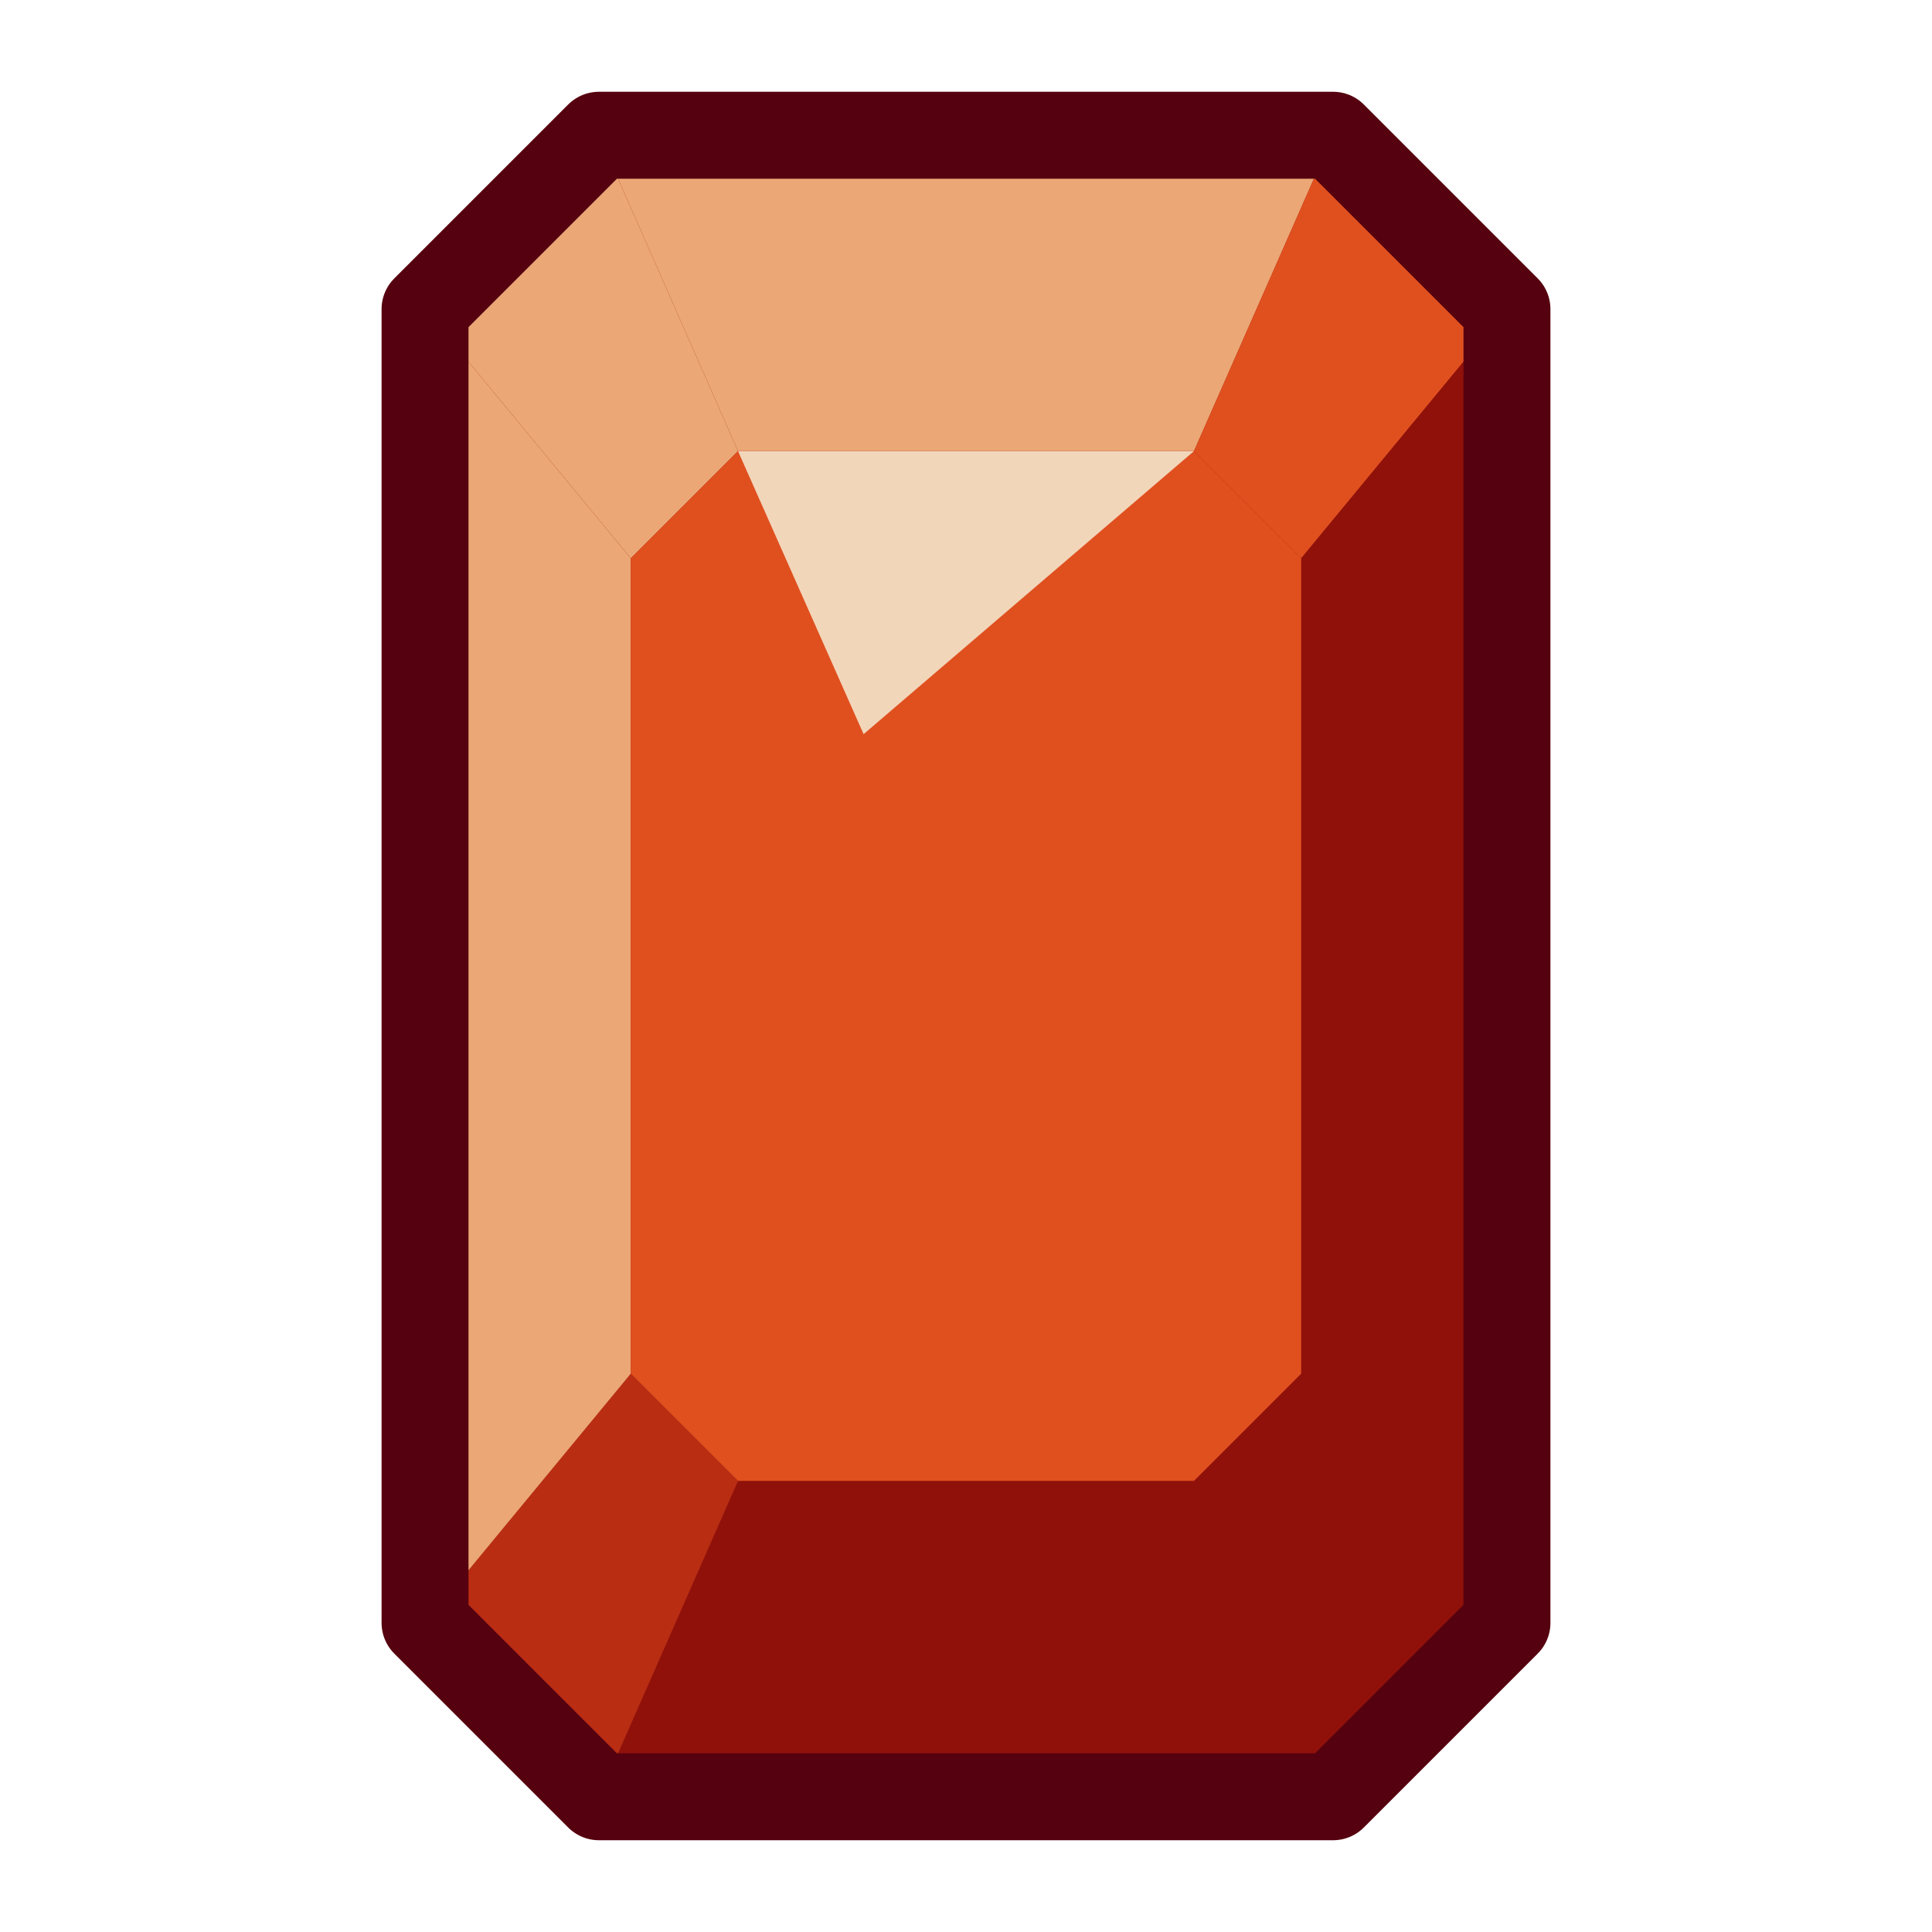
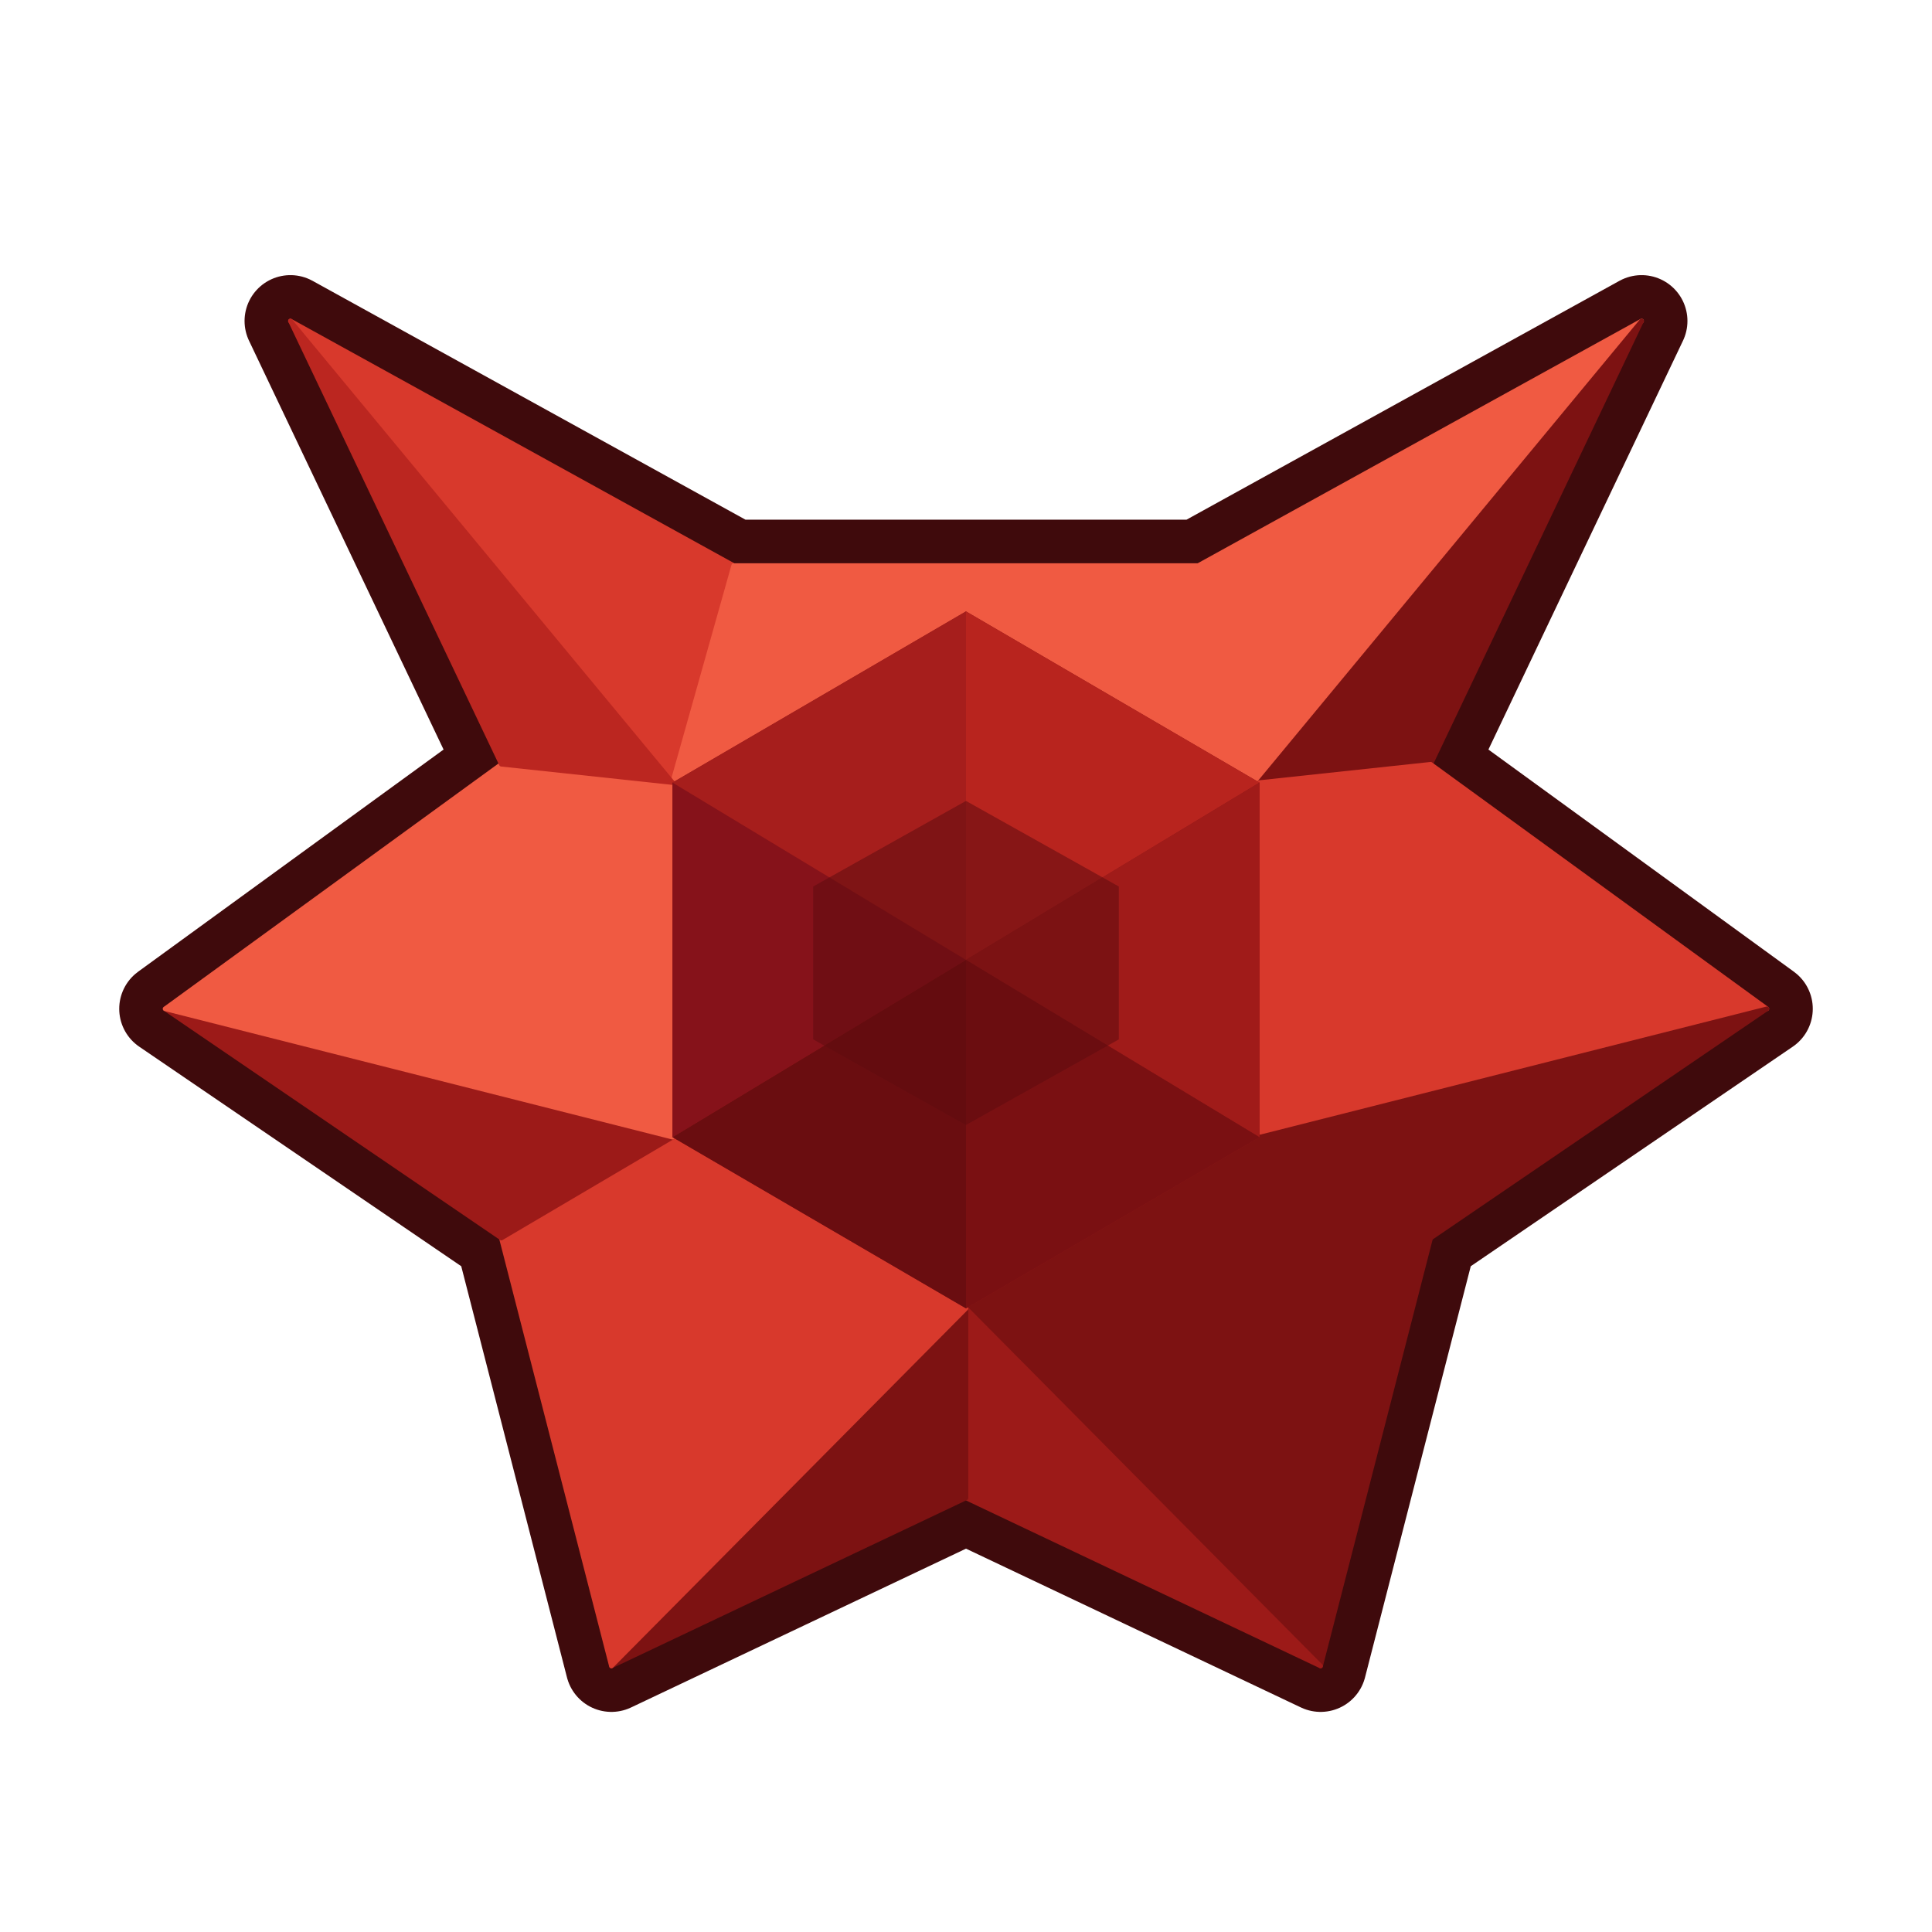
<svg xmlns="http://www.w3.org/2000/svg" viewBox="0 0 200 200" width="200" height="200">
-   <polygon points="62.0,14.0 138.0,14.0 156.0,32.0 156.0,168.0 138.0,186.0 62.0,186.0 44.0,168.0 44.0,32.0" fill="#8f110a" />
-   <polygon points="62.0,14.0 138.0,14.0 123.6,46.7 76.4,46.7" fill="#eba775" />
-   <polygon points="138.0,14.0 156.0,32.0 134.7,57.8 123.6,46.7" fill="#e0501f" />
-   <polygon points="156.0,32.0 156.0,168.0 134.7,142.2 134.7,57.8" fill="#8f110a" />
-   <polygon points="156.0,168.0 138.0,186.0 123.6,153.3 134.7,142.2" fill="#8f110a" />
-   <polygon points="138.0,186.0 62.0,186.0 76.4,153.3 123.6,153.3" fill="#8f110a" />
-   <polygon points="62.0,186.0 44.0,168.0 65.3,142.2 76.4,153.3" fill="#b92d13" />
-   <polygon points="44.0,168.0 44.0,32.0 65.3,57.8 65.3,142.2" fill="#eba775" />
-   <polygon points="44.0,32.0 62.0,14.0 76.4,46.7 65.3,57.8" fill="#eba775" />
-   <polygon points="76.4,46.7 123.6,46.7 134.7,57.8 134.7,142.2 123.6,153.3 76.4,153.3 65.3,142.2 65.3,57.8" fill="#e0501f" />
-   <polygon points="76.4,46.7 123.6,46.7 89.4,76.0" fill="#f4e4cb" opacity="0.9" />
-   <polygon points="62.0,14.0 138.0,14.0 156.0,32.0 156.0,168.0 138.0,186.0 62.0,186.0 44.0,168.0 44.0,32.0" fill="none" stroke="#56010f" stroke-width="9" stroke-linejoin="round" />
+   <svg viewBox="0 0 632 632" width="200" height="200">
+     <polygon points="95,105 240,185 392,185 537,105 468,250 578,330 468,405 432,545 316,490 200,545 164,405 54,330 164,250" fill="#3f0a0c" stroke="#3f0a0c" stroke-width="30" stroke-linejoin="round" />
+     <polygon points="95,105 240,185 220,256" fill="#d8392c" stroke="#d8392c" stroke-width="1.5" stroke-linejoin="round" />
+     <polygon points="240,185 392,185 412,256 316,200 220,256" fill="#f05a42" stroke="#f05a42" stroke-width="1.5" stroke-linejoin="round" />
+     <polygon points="392,185 537,105 412,256" fill="#f05a42" stroke="#f05a42" stroke-width="1.5" stroke-linejoin="round" />
+     <polygon points="537,105 468,250 412,256" fill="#7d1212" stroke="#7d1212" stroke-width="1.5" stroke-linejoin="round" />
+     <polygon points="468,250 578,330 412,372 412,256" fill="#d8392c" stroke="#d8392c" stroke-width="1.5" stroke-linejoin="round" />
+     <polygon points="578,330 468,405 412,372" fill="#7d1212" stroke="#7d1212" stroke-width="1.5" stroke-linejoin="round" />
+     <polygon points="468,405 432,545 316,428 412,372" fill="#7d1212" stroke="#7d1212" stroke-width="1.5" stroke-linejoin="round" />
+     <polygon points="432,545 316,490 316,428" fill="#9c1a18" stroke="#9c1a18" stroke-width="1.5" stroke-linejoin="round" />
+     <polygon points="316,490 200,545 316,428" fill="#7d1212" stroke="#7d1212" stroke-width="1.5" stroke-linejoin="round" />
+     <polygon points="200,545 164,405 220,372 316,428" fill="#d8392c" stroke="#d8392c" stroke-width="1.5" stroke-linejoin="round" />
+     <polygon points="164,405 54,330 220,372" fill="#9c1a18" stroke="#9c1a18" stroke-width="1.5" stroke-linejoin="round" />
+     <polygon points="54,330 164,250 220,256 220,372" fill="#f05a42" stroke="#f05a42" stroke-width="1.5" stroke-linejoin="round" />
+     <polygon points="164,250 95,105 220,256" fill="#bb2620" stroke="#bb2620" stroke-width="1.5" stroke-linejoin="round" />
+     <polygon points="316,200 412,256 412,372 316,428 220,372 220,256" fill="#8e1515" />
+     <polygon points="316,200 412,256 316,314" fill="#b8241e" />
+     <polygon points="412,256 412,372 316,314" fill="#a01b19" />
+     <polygon points="412,372 316,428 316,314" fill="#7a1012" />
+     <polygon points="316,428 220,372 316,314" fill="#6a0d10" />
+     <polygon points="220,372 220,256 316,314" fill="#86121a" />
+     <polygon points="220,256 316,200 316,314" fill="#a61e1c" />
+     <polygon points="316,262 366,290 366,340 316,368 266,340 266,290" fill="#5e0b0f" opacity="0.55" />
+   </svg>
</svg>
